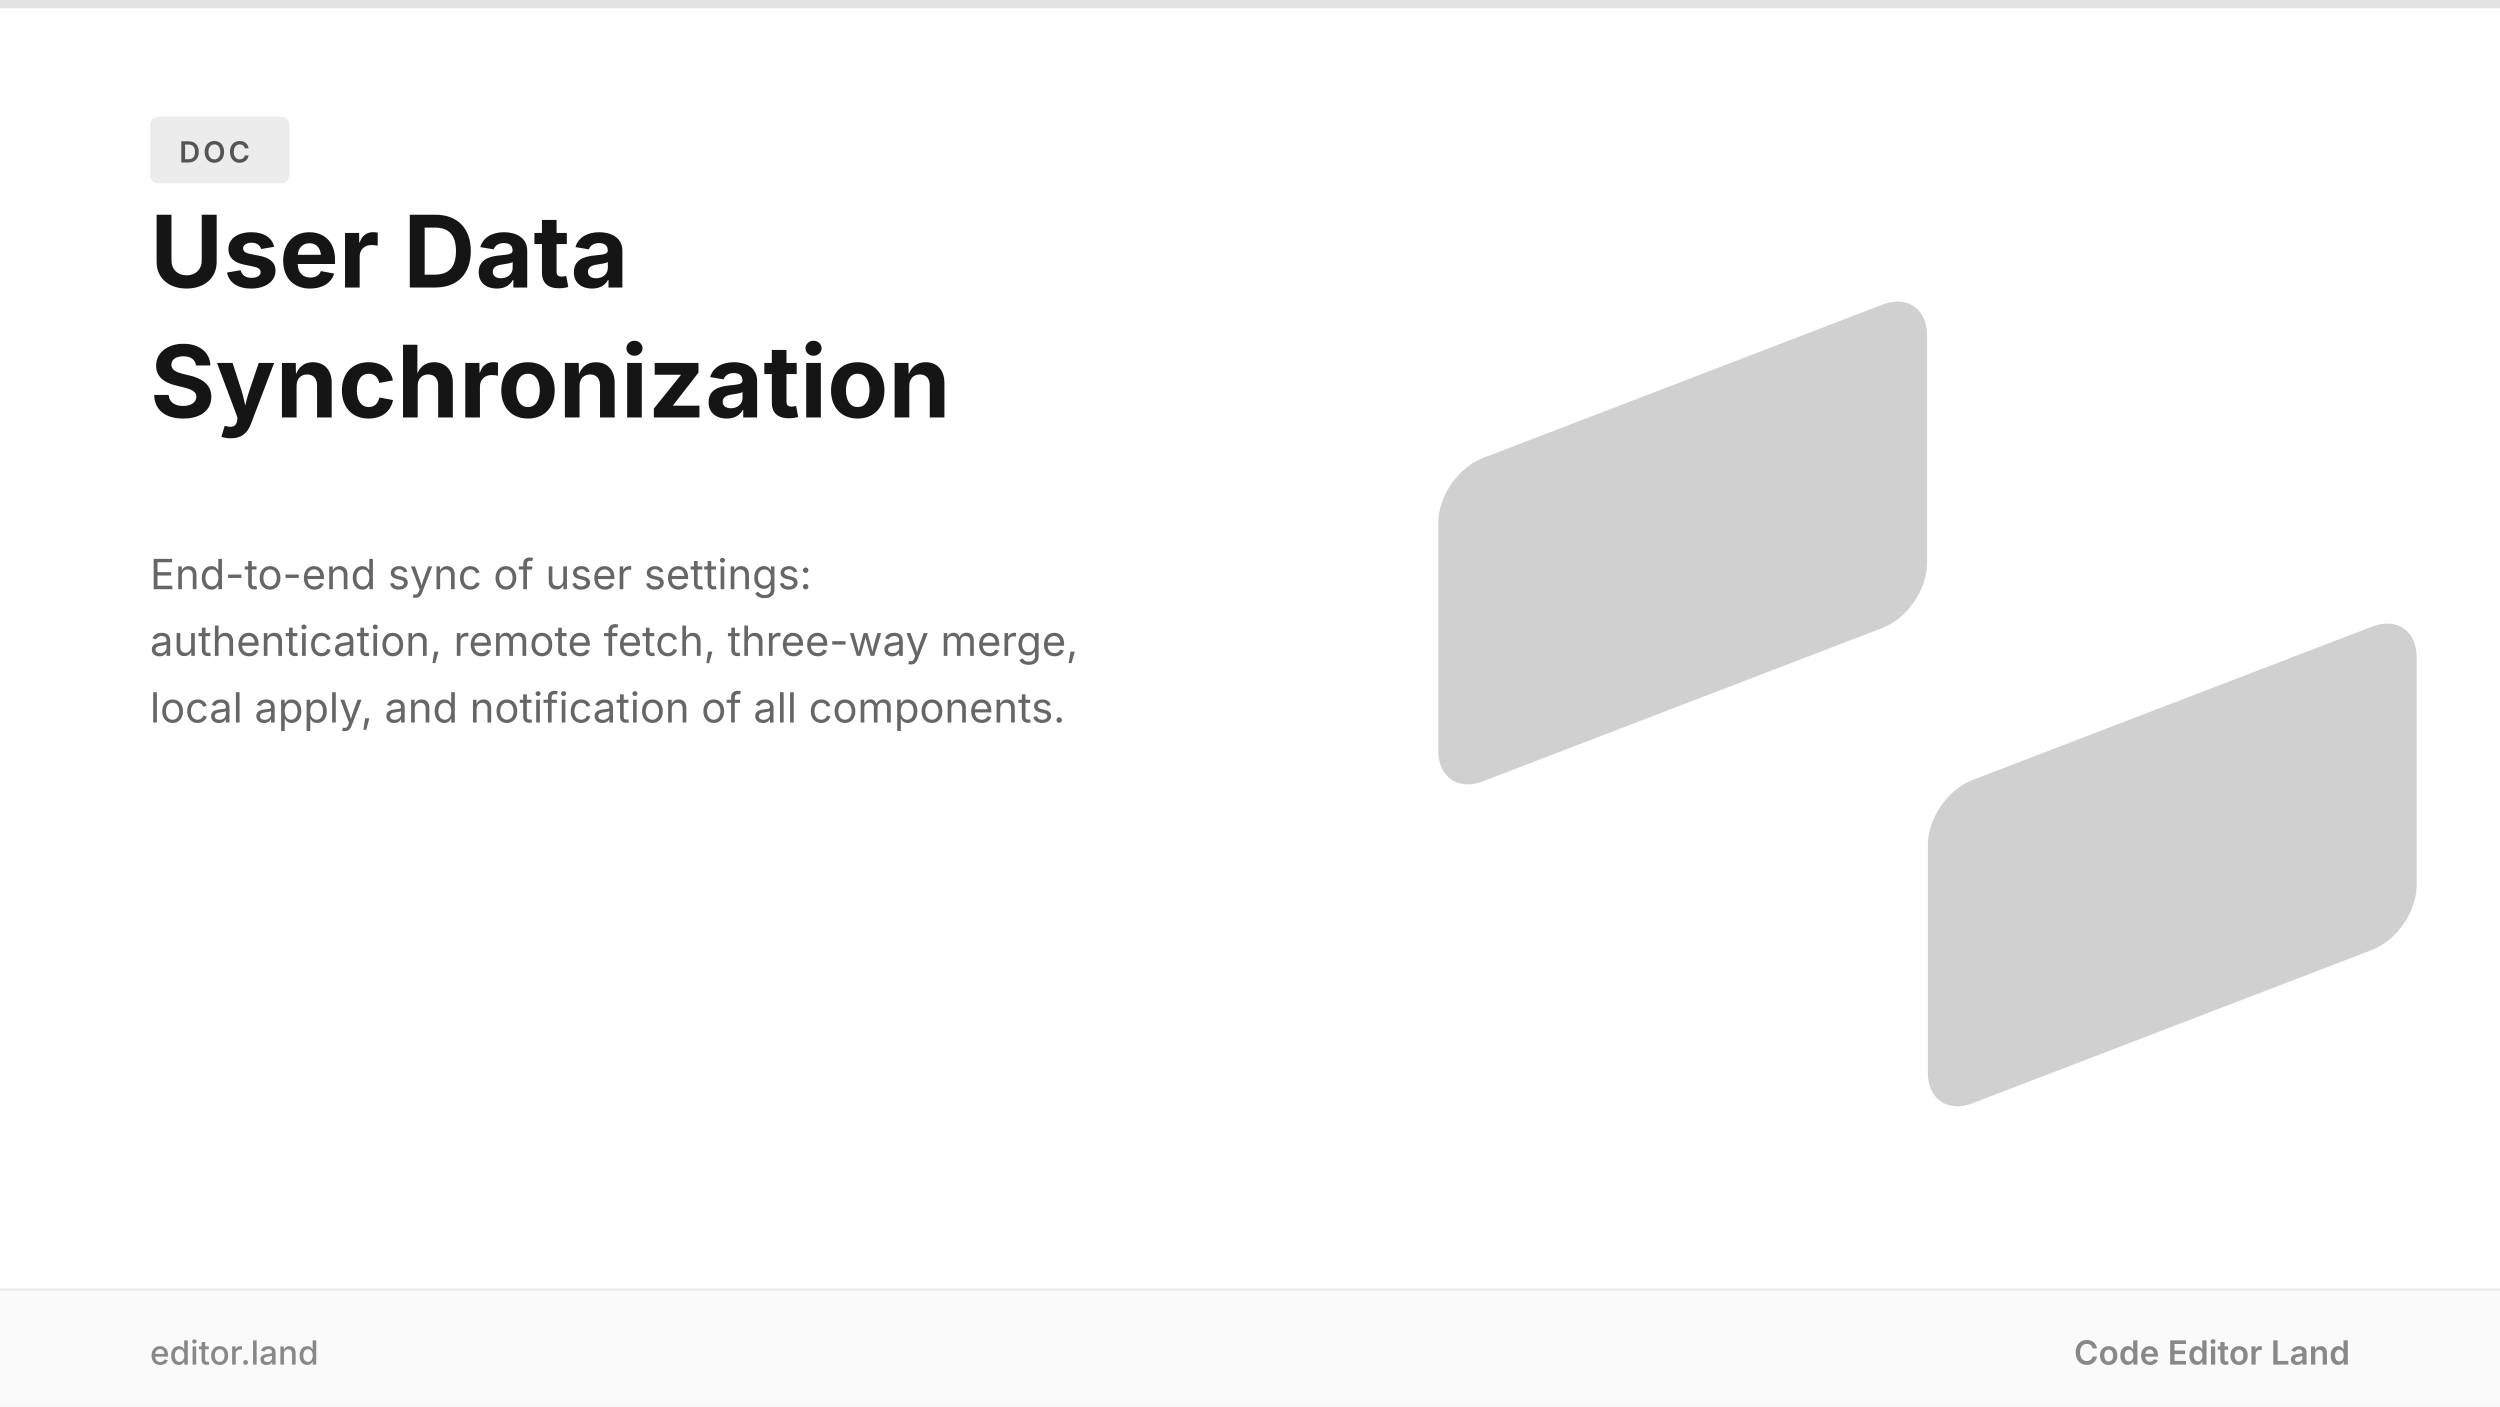
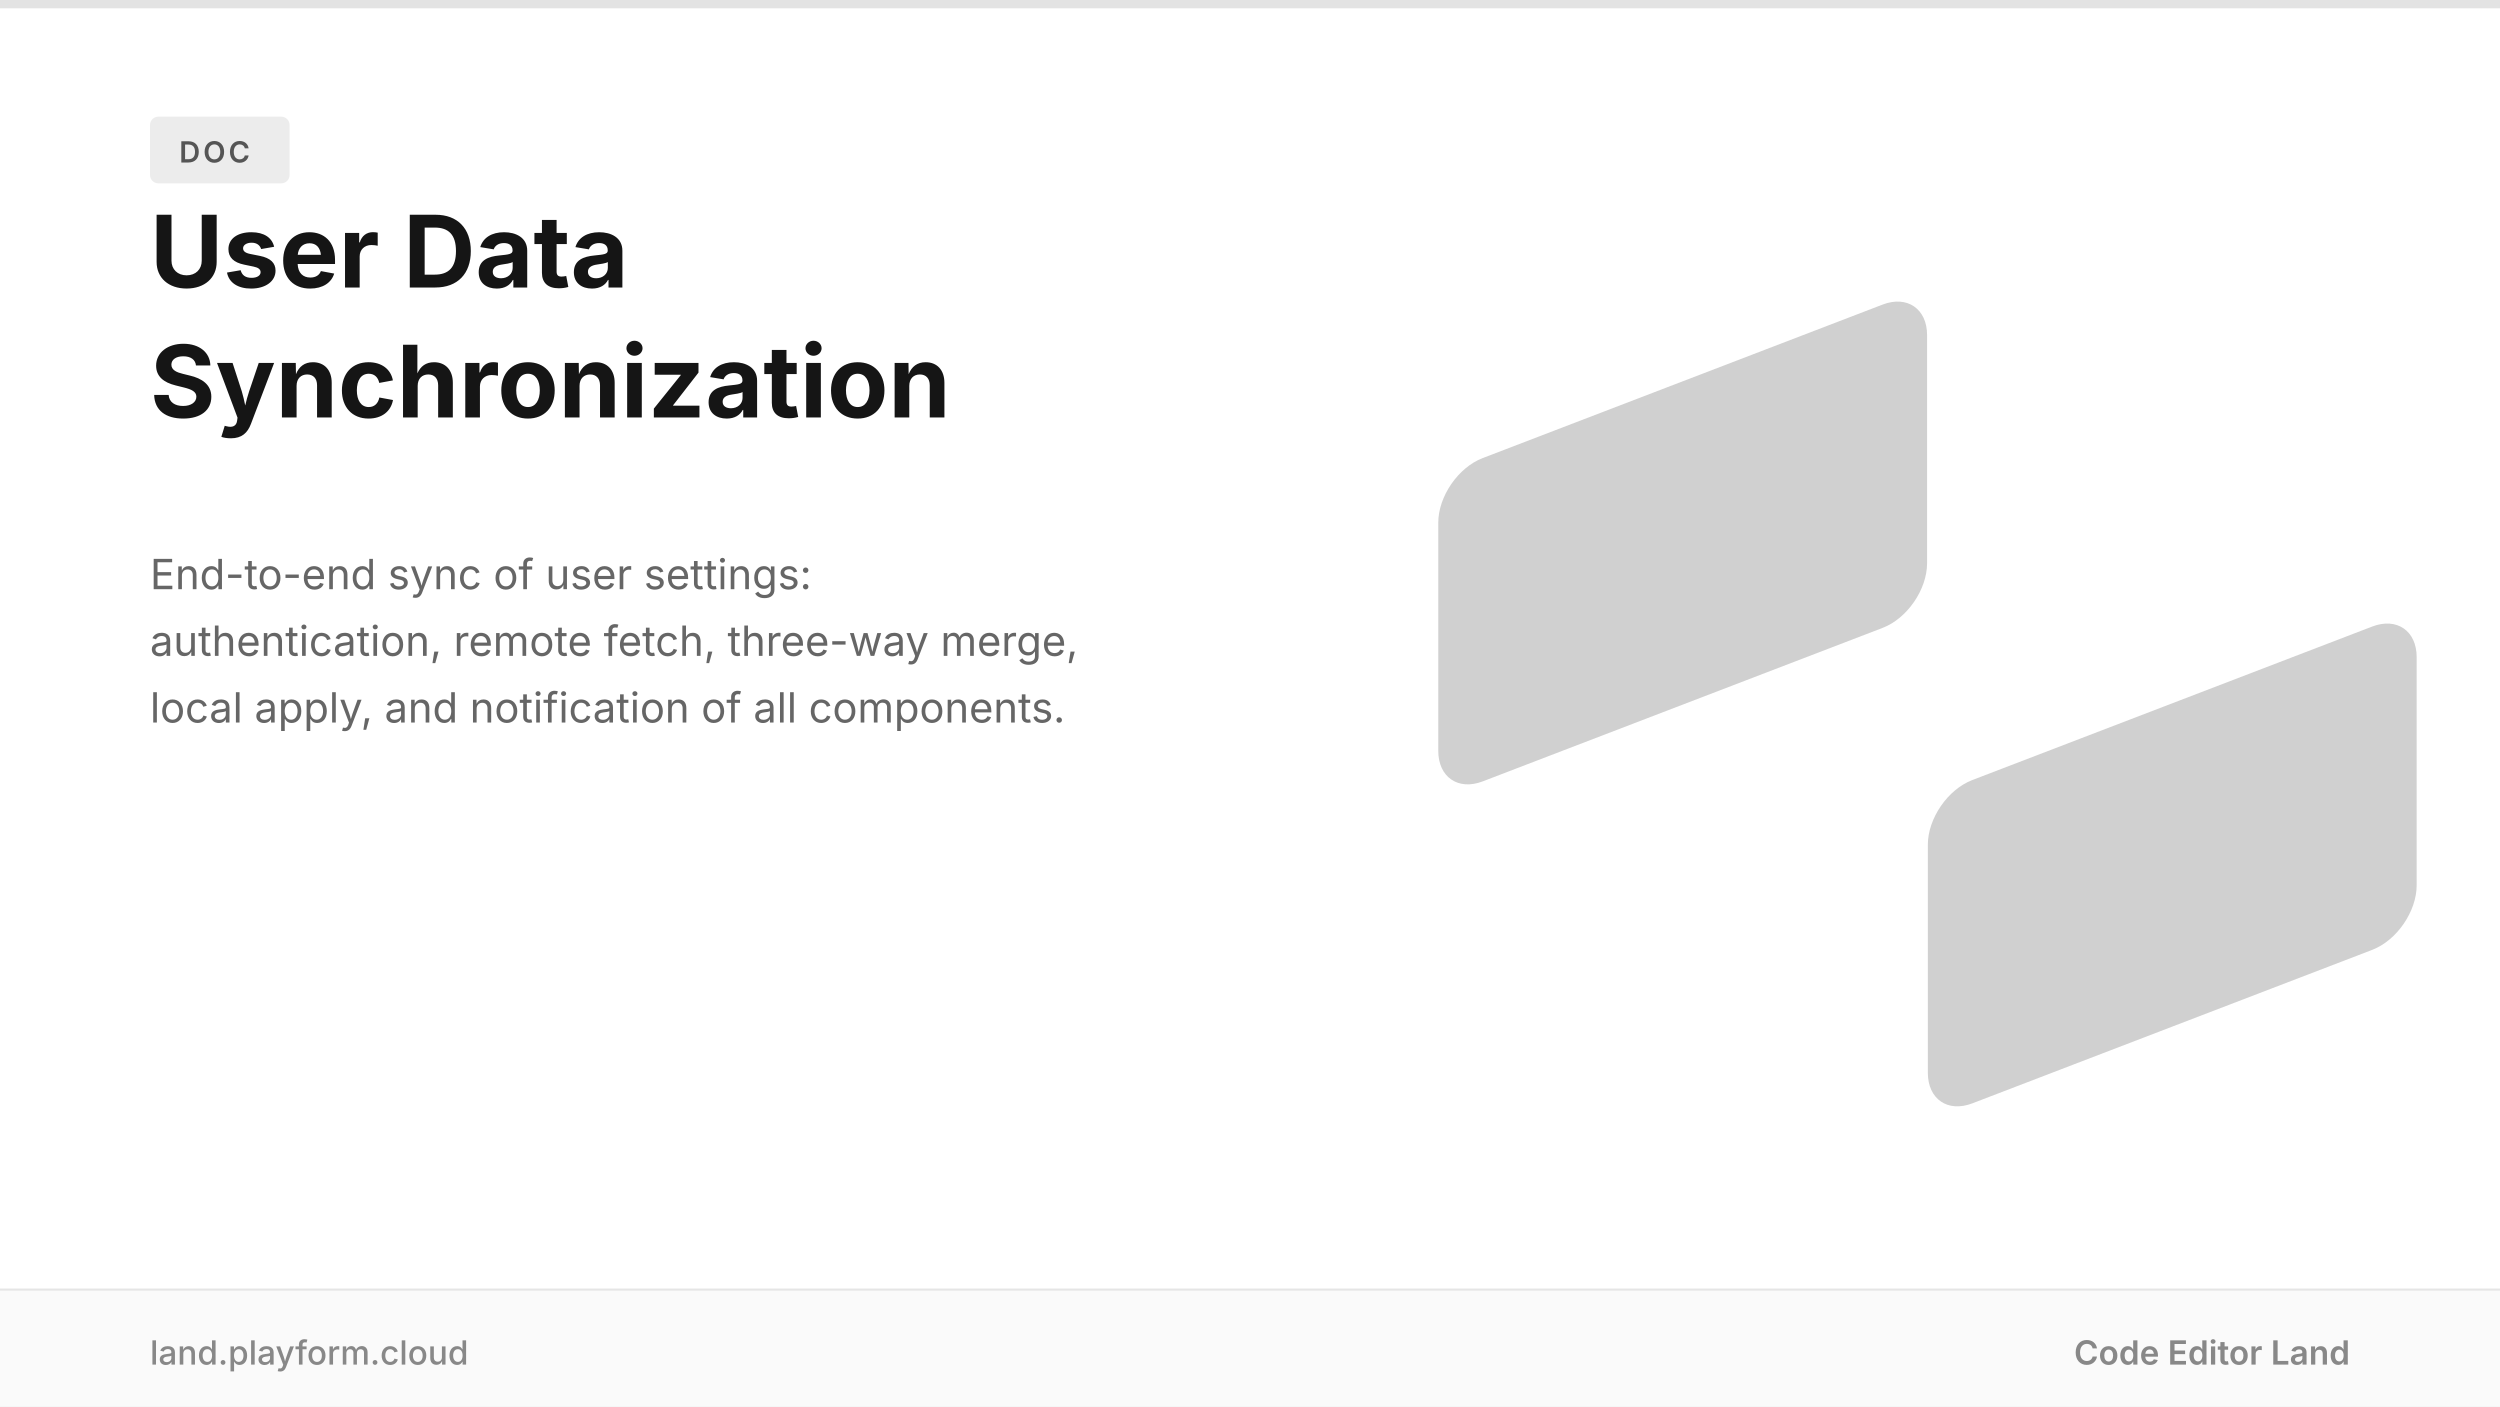
<svg xmlns="http://www.w3.org/2000/svg" width="1200" height="675" viewBox="0 0 1200 675">
  <path fill="#fff" d="M0 0h1200v675H0z" />
  <path fill="#151515" fill-opacity=".12" d="M0 0h1200v4H0z" />
  <rect width="1005.28" height="620.771" fill="#151515" fill-opacity=".2" rx="91.389" transform="matrix(-.2334 .08959 0 .25 925 138)" />
  <rect width="1005.28" height="620.771" fill="#151515" fill-opacity=".2" rx="91.389" transform="matrix(-.2334 .08959 0 .25 1160 292.55)" />
  <rect width="67" height="32" x="72" y="56" fill="#151515" fill-opacity=".08" rx="4" />
  <text x="86" y="78" fill="#555" font-family="system-ui, -apple-system, 'Segoe UI', sans-serif" font-size="14" font-weight="600" letter-spacing=".1em">DOC</text>
  <text x="72" y="138" fill="#151515" font-family="system-ui, -apple-system, 'Segoe UI', sans-serif" font-size="48" font-weight="700">User Data</text>
  <text x="72" y="200.4" fill="#151515" font-family="system-ui, -apple-system, 'Segoe UI', sans-serif" font-size="48" font-weight="700">Synchronization</text>
  <text x="72" y="282.8" fill="#666" font-family="system-ui, -apple-system, 'Segoe UI', sans-serif" font-size="20" font-weight="400">End-to-end sync of user settings:</text>
  <text x="72" y="314.8" fill="#666" font-family="system-ui, -apple-system, 'Segoe UI', sans-serif" font-size="20" font-weight="400">authentication, remote fetch, three-way merge,</text>
  <text x="72" y="346.8" fill="#666" font-family="system-ui, -apple-system, 'Segoe UI', sans-serif" font-size="20" font-weight="400">local apply, and notification of all components.</text>
  <path fill="#fafafa" d="M0 619h1200v56H0z" />
  <path stroke="#e5e5e5" d="M0 619h1200" />
-   <text x="72" y="655" fill="#888" font-family="system-ui, -apple-system, 'Segoe UI', sans-serif" font-size="16" font-weight="500">editor.land</text>
+   <text x="72" y="655" fill="#888" font-family="system-ui, -apple-system, 'Segoe UI', sans-serif" font-size="16" font-weight="500">land.playform.cloud</text>
  <text x="1128" y="655" fill="#888" font-family="system-ui, -apple-system, 'Segoe UI', sans-serif" font-size="16" font-weight="600" text-anchor="end">Code Editor Land</text>
</svg>
